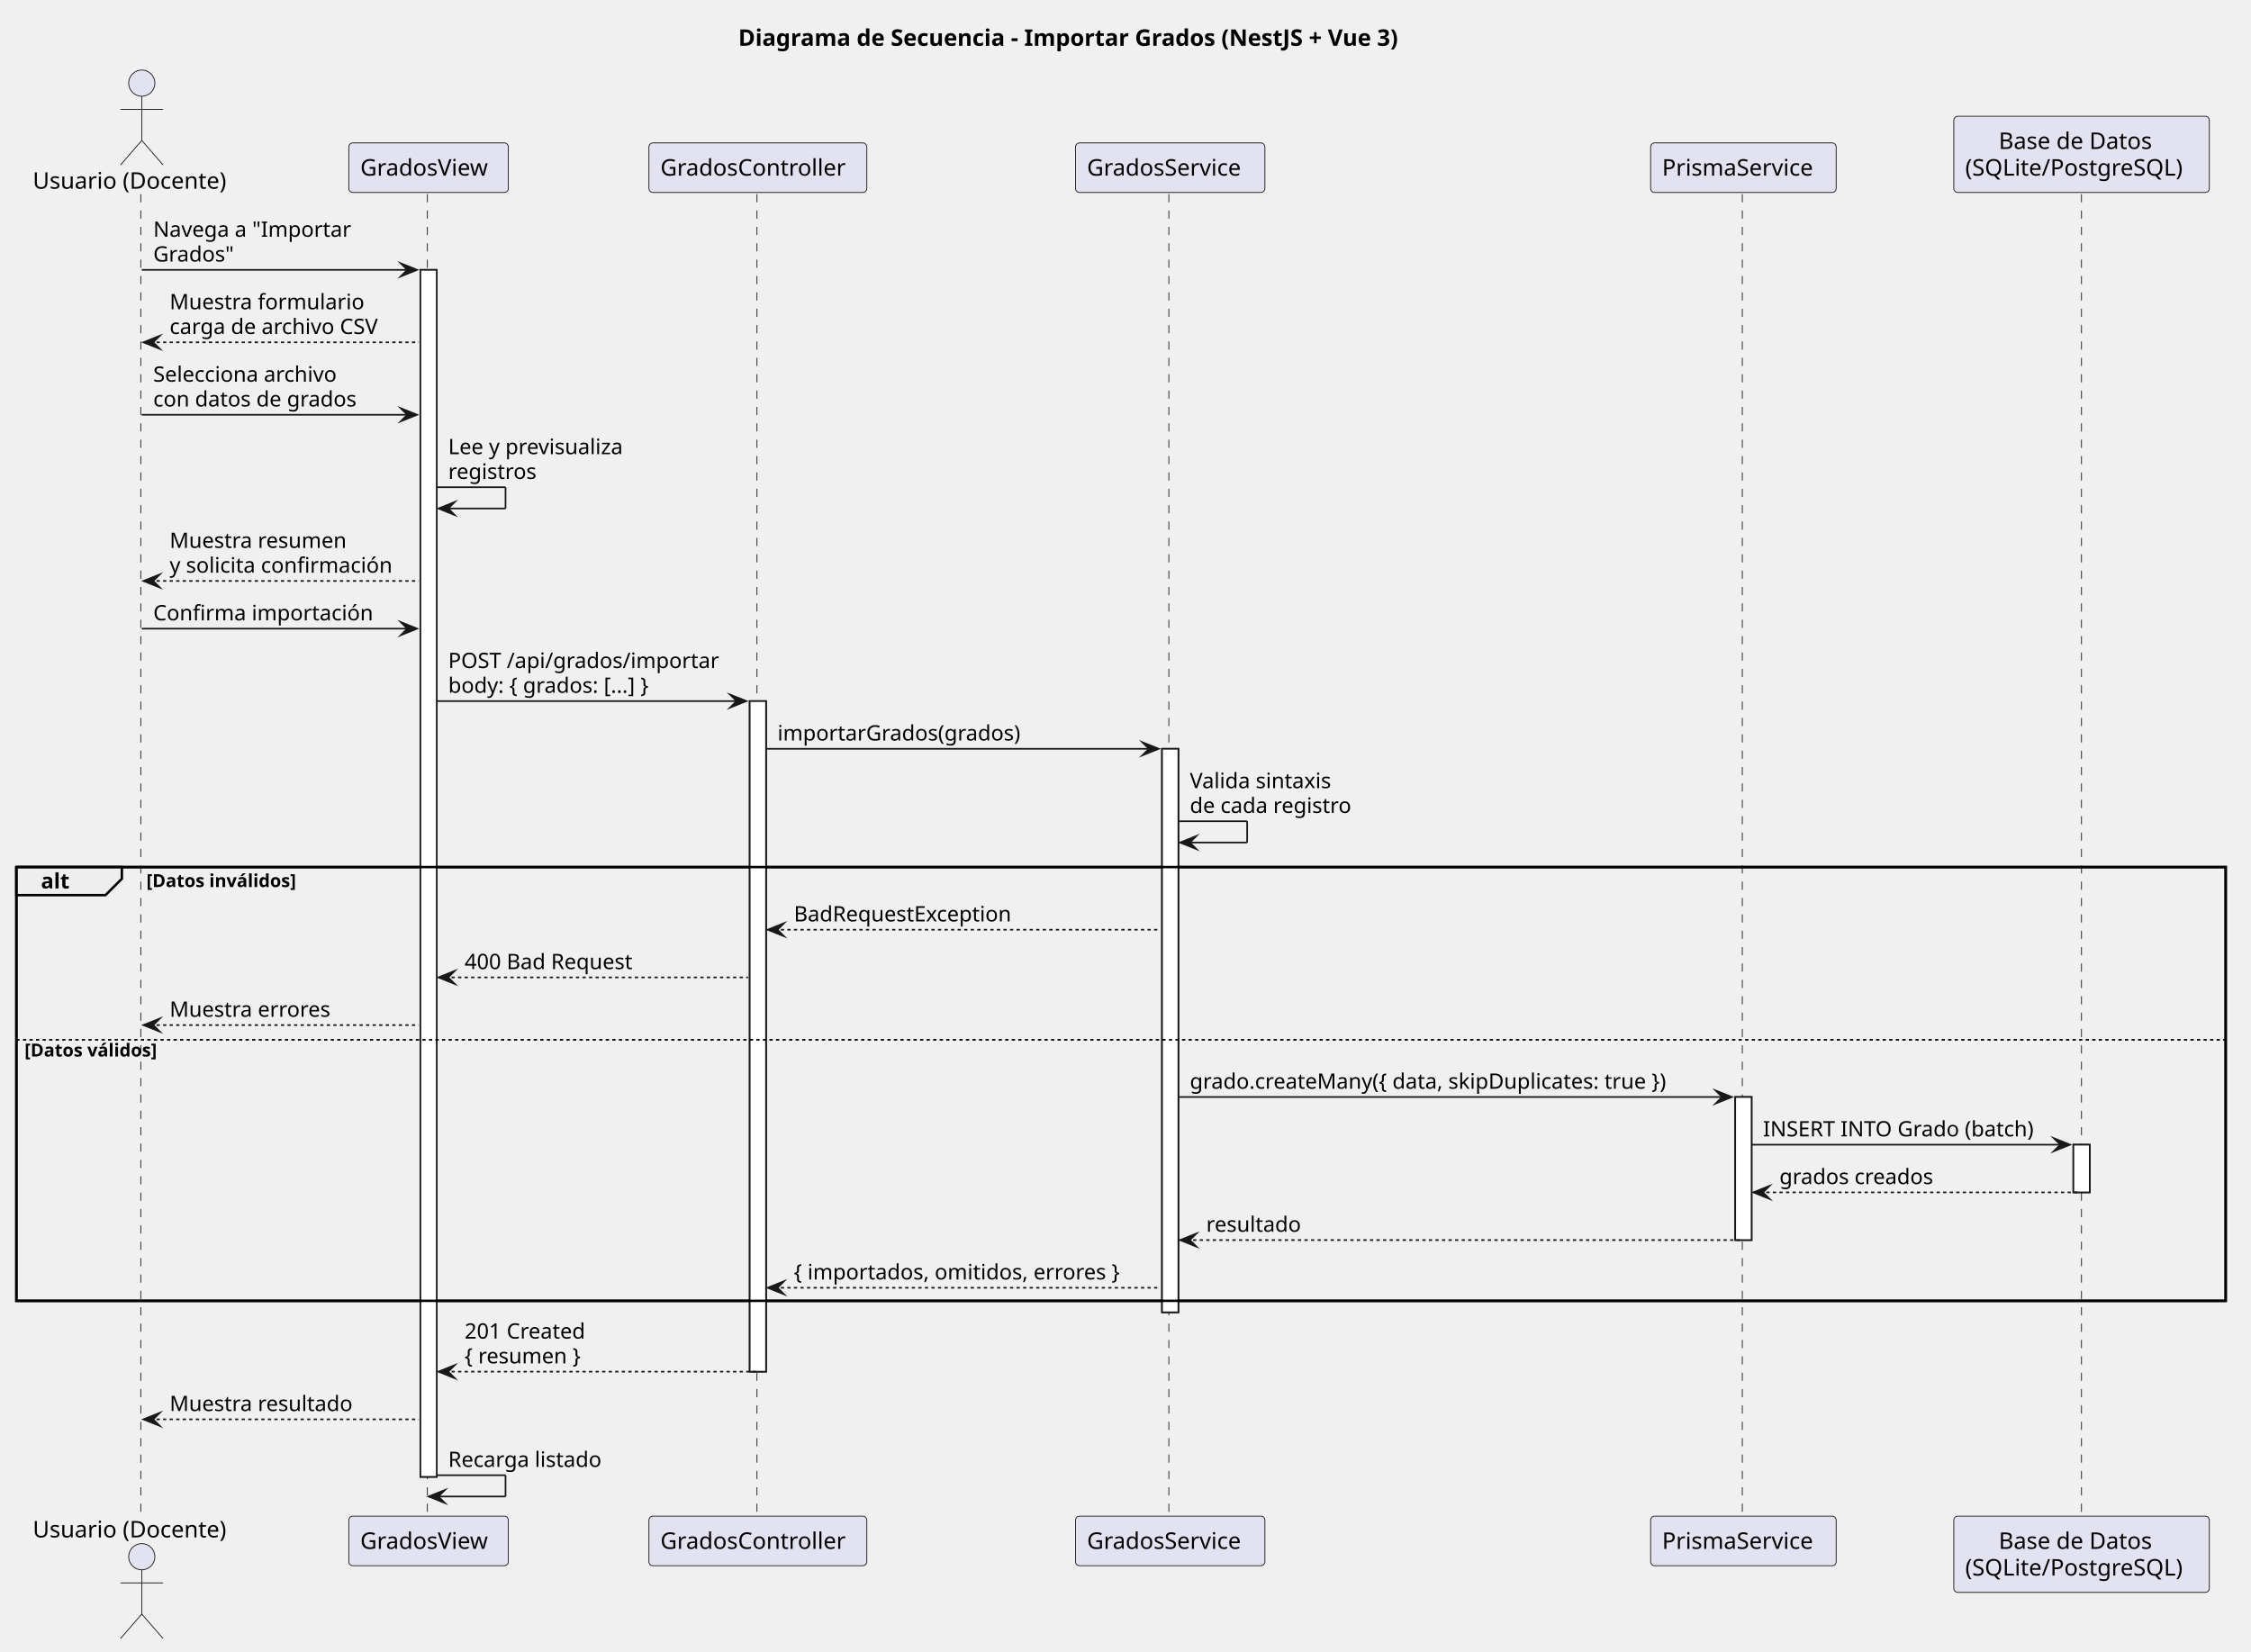
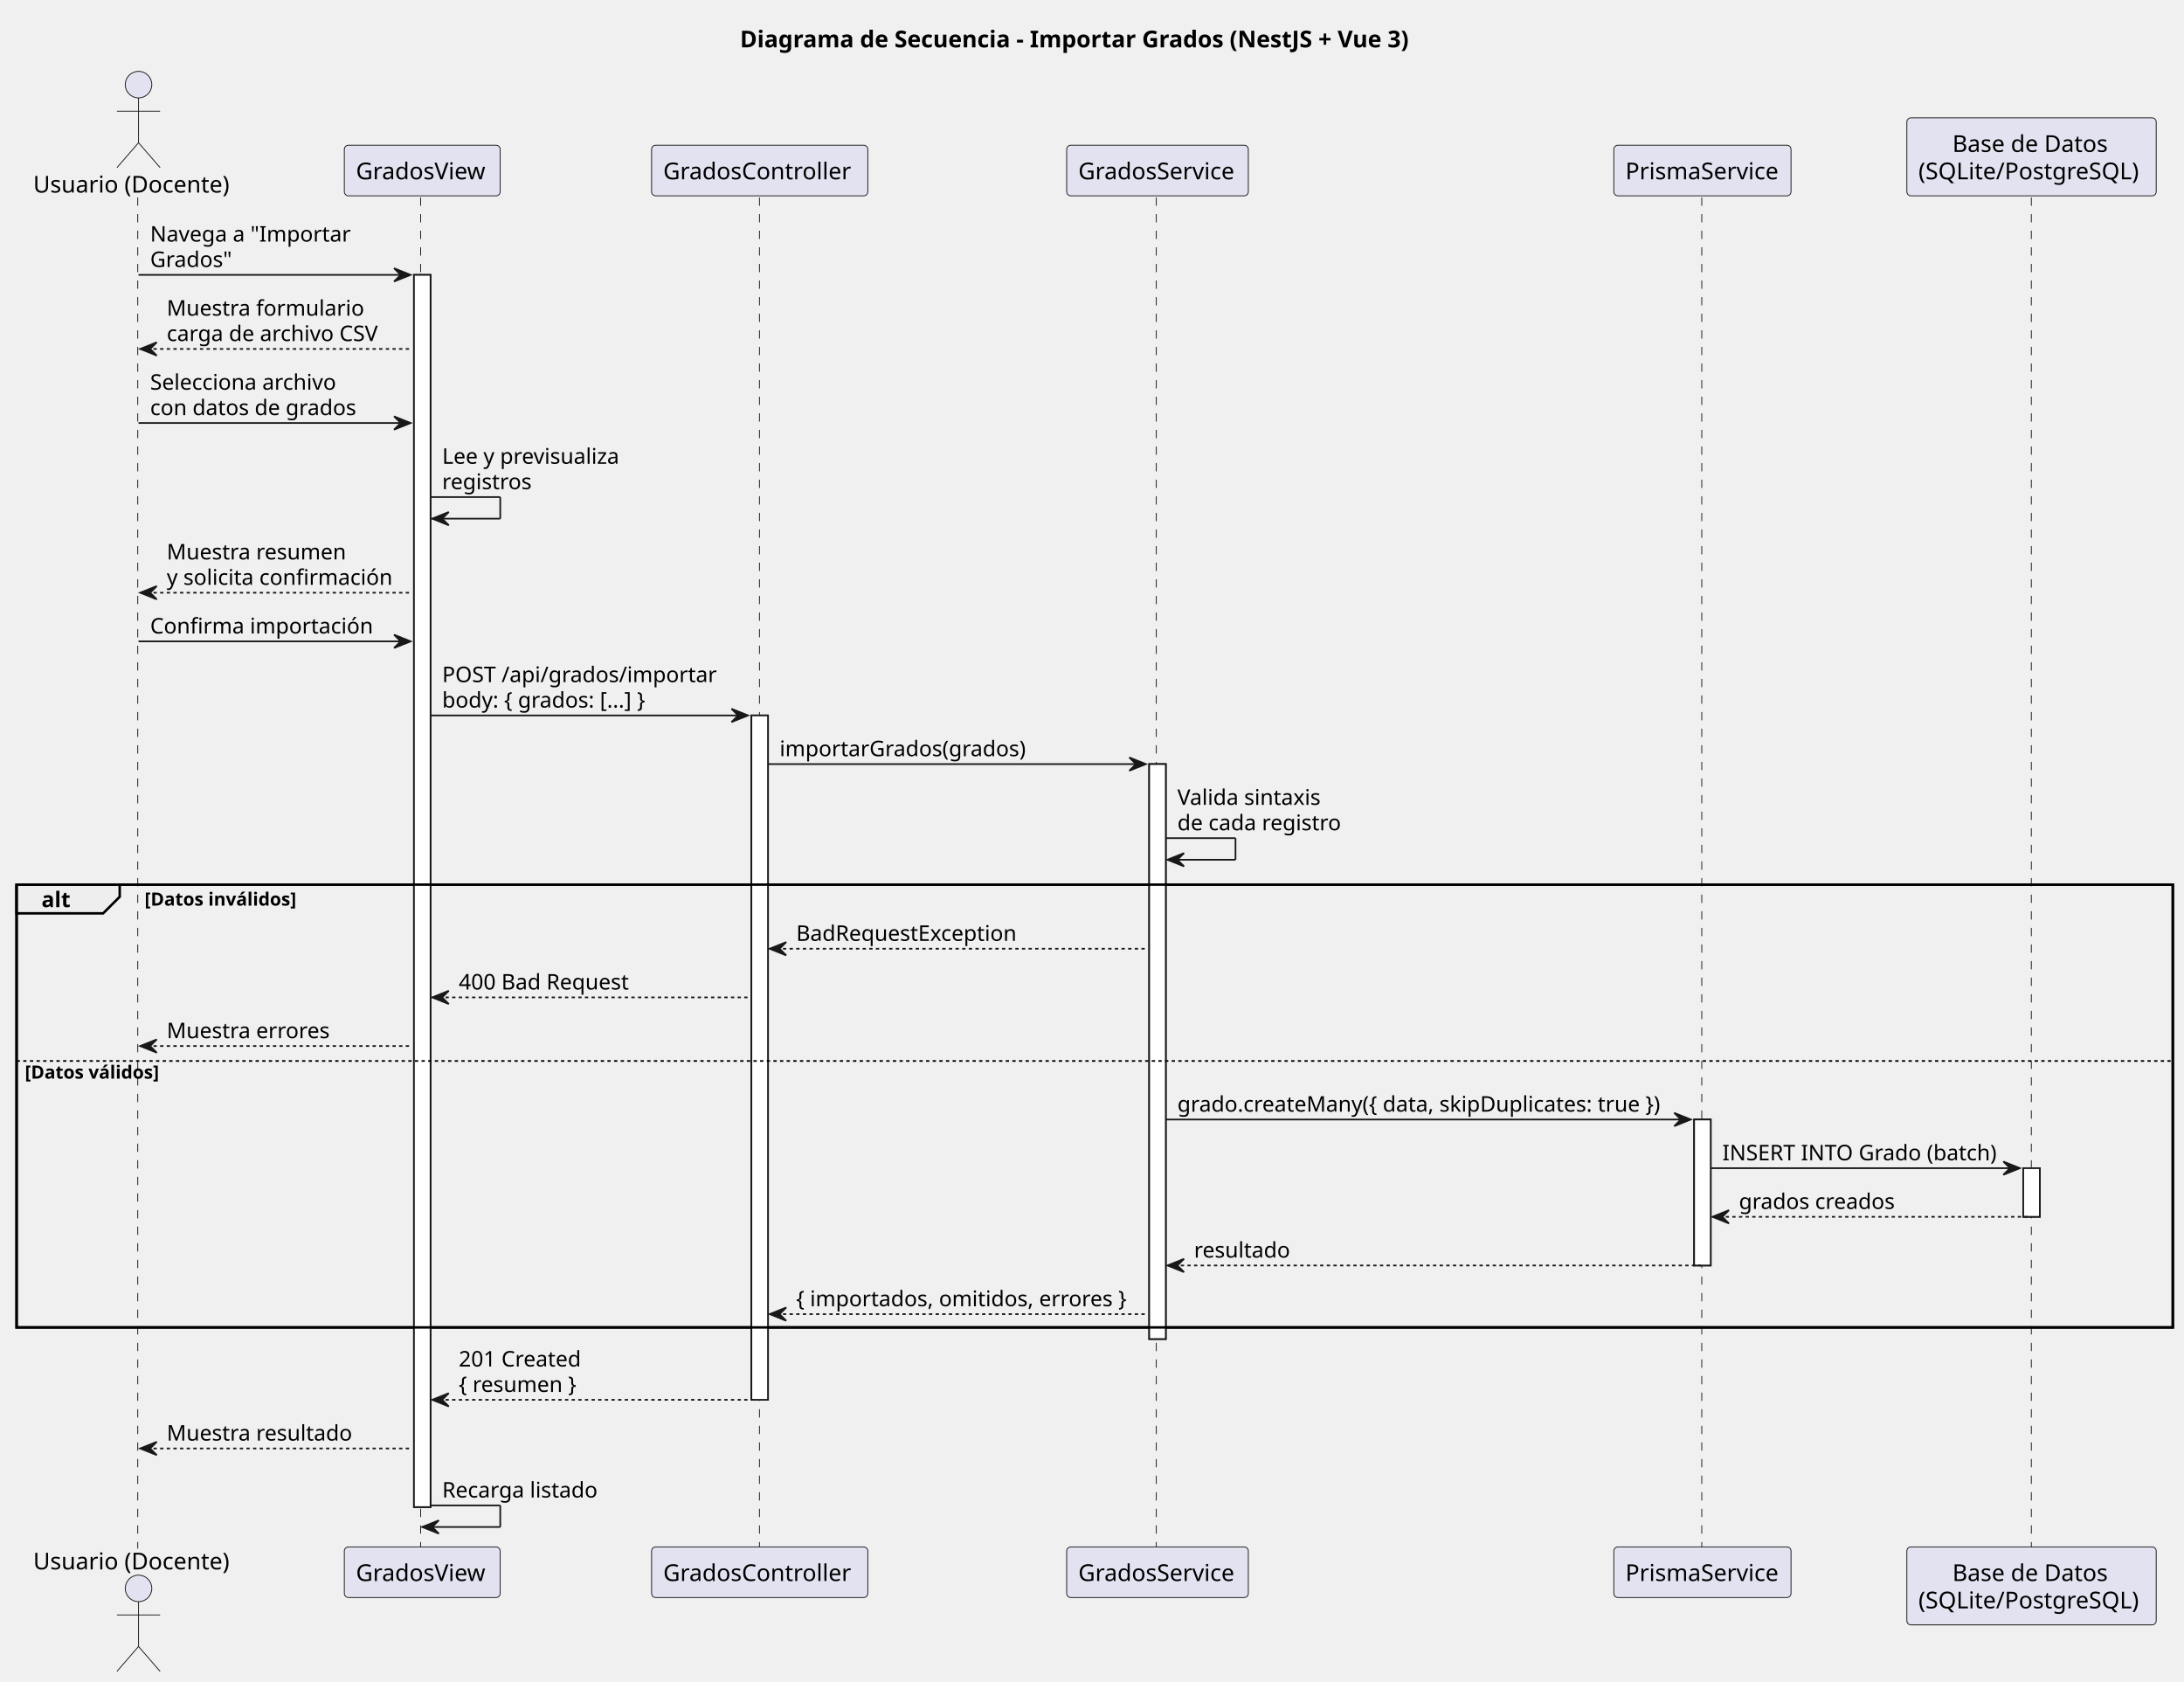
- <svg xmlns="http://www.w3.org/2000/svg" contentStyleType="text/css" data-diagram-type="SEQUENCE" height="1009px" preserveAspectRatio="none" style="width:1375px;height:1009px;background:#FFFFFF;" version="1.1" viewBox="0 0 1375 1009" width="1375px" zoomAndPan="magnify">
+ <svg xmlns="http://www.w3.org/2000/svg" contentStyleType="text/css" height="1013px" preserveAspectRatio="none" style="width:1316px;height:1013px;background:#FFFFFF;" version="1.1" viewBox="0 0 1316 1013" width="1316px" zoomAndPan="magnify">
  <defs />
  <g>
-     <g class="title" data-source-line="1">
-       <text fill="#000000" font-family="sans-serif" font-size="14" font-weight="700" lengthAdjust="spacing" textLength="466.614" x="450.967" y="27.995">Diagrama de Secuencia - Importar Grados (NestJS + Vue 3)</text>
-     </g>
-     <g>
-       <rect fill="#FFFFFF" height="737.391" style="stroke:#181818;stroke-width:1;" width="10" x="256.791" y="164.859" />
-     </g>
-     <g>
-       <rect fill="#FFFFFF" height="409.664" style="stroke:#181818;stroke-width:1;" width="10" x="457.934" y="428.32" />
-     </g>
-     <g>
-       <rect fill="#FFFFFF" height="344.266" style="stroke:#181818;stroke-width:1;" width="10" x="709.811" y="457.453" />
-     </g>
-     <g>
-       <rect fill="#FFFFFF" height="87.398" style="stroke:#181818;stroke-width:1;" width="10" x="1059.938" y="670.188" />
-     </g>
-     <g>
-       <rect fill="#FFFFFF" height="29.133" style="stroke:#181818;stroke-width:1;" width="10" x="1266.502" y="699.32" />
-     </g>
-     <rect fill="none" height="265" style="stroke:#000000;stroke-width:1.5;" width="1349.547" x="10" y="529.719" />
-     <g class="participant-lifeline" data-entity-uid="part1" data-qualified-name="User" data-source-line="3" id="part1-lifeline">
-       <g>
-         <rect fill="#000000" fill-opacity="0" height="808.656" width="8" x="82.605" y="118.594" />
-         <line style="stroke:#181818;stroke-width:0.5;stroke-dasharray:5,5;" x1="86" x2="86" y1="118.594" y2="927.25" />
-       </g>
-     </g>
-     <g class="participant-lifeline" data-entity-uid="part2" data-qualified-name="FE" data-source-line="4" id="part2-lifeline">
-       <g>
-         <rect fill="#000000" fill-opacity="0" height="808.656" width="8" x="257.791" y="118.594" />
-         <line style="stroke:#181818;stroke-width:0.5;stroke-dasharray:5,5;" x1="261.062" x2="261.062" y1="118.594" y2="927.25" />
-       </g>
-     </g>
-     <g class="participant-lifeline" data-entity-uid="part3" data-qualified-name="Controller" data-source-line="5" id="part3-lifeline">
-       <g>
-         <rect fill="#000000" fill-opacity="0" height="808.656" width="8" x="458.934" y="118.594" />
-         <line style="stroke:#181818;stroke-width:0.5;stroke-dasharray:5,5;" x1="462.382" x2="462.382" y1="118.594" y2="927.25" />
-       </g>
-     </g>
-     <g class="participant-lifeline" data-entity-uid="part4" data-qualified-name="Service" data-source-line="6" id="part4-lifeline">
-       <g>
-         <rect fill="#000000" fill-opacity="0" height="808.656" width="8" x="710.811" y="118.594" />
-         <line style="stroke:#181818;stroke-width:0.5;stroke-dasharray:5,5;" x1="713.975" x2="713.975" y1="118.594" y2="927.25" />
-       </g>
-     </g>
-     <g class="participant-lifeline" data-entity-uid="part5" data-qualified-name="Prisma" data-source-line="7" id="part5-lifeline">
-       <g>
-         <rect fill="#000000" fill-opacity="0" height="808.656" width="8" x="1060.938" y="118.594" />
-         <line style="stroke:#181818;stroke-width:0.5;stroke-dasharray:5,5;" x1="1064.269" x2="1064.269" y1="118.594" y2="927.25" />
-       </g>
-     </g>
-     <g class="participant-lifeline" data-entity-uid="part6" data-qualified-name="DB" data-source-line="8" id="part6-lifeline">
-       <g>
-         <rect fill="#000000" fill-opacity="0" height="808.656" width="8" x="1267.502" y="118.594" />
-         <line style="stroke:#181818;stroke-width:0.5;stroke-dasharray:5,5;" x1="1271.456" x2="1271.456" y1="118.594" y2="927.25" />
-       </g>
-     </g>
-     <g class="participant participant-head" data-entity-uid="part1" data-qualified-name="User" data-source-line="3" id="part1-head">
-       <text fill="#000000" font-family="sans-serif" font-size="14" lengthAdjust="spacing" textLength="127.21" x="20" y="115.292">Usuario (Docente)</text>
-       <ellipse cx="86.605" cy="50.797" fill="#E2E2F0" rx="8" ry="8" style="stroke:#181818;stroke-width:0.5;" />
-       <path d="M86.605,58.797 L86.605,85.797 M73.605,66.797 L99.605,66.797 M86.605,85.797 L73.605,100.797 M86.605,85.797 L99.605,100.797" fill="none" style="stroke:#181818;stroke-width:0.5;" />
-     </g>
-     <g class="participant participant-tail" data-entity-uid="part1" data-qualified-name="User" data-source-line="3" id="part1-tail">
-       <text fill="#000000" font-family="sans-serif" font-size="14" lengthAdjust="spacing" textLength="127.21" x="20" y="939.245">Usuario (Docente)</text>
-       <ellipse cx="86.605" cy="951.047" fill="#E2E2F0" rx="8" ry="8" style="stroke:#181818;stroke-width:0.5;" />
-       <path d="M86.605,959.047 L86.605,986.047 M73.605,967.047 L99.605,967.047 M86.605,986.047 L73.605,1001.047 M86.605,986.047 L99.605,1001.047" fill="none" style="stroke:#181818;stroke-width:0.5;" />
-     </g>
-     <g class="participant participant-head" data-entity-uid="part2" data-qualified-name="FE" data-source-line="4" id="part2-head">
-       <rect fill="#E2E2F0" height="30.297" rx="2.5" ry="2.5" style="stroke:#181818;stroke-width:0.5;" width="97.46" x="213.061" y="87.297" />
-       <text fill="#000000" font-family="sans-serif" font-size="14" lengthAdjust="spacing" textLength="83.46" x="220.061" y="107.292">GradosView</text>
-     </g>
-     <g class="participant participant-tail" data-entity-uid="part2" data-qualified-name="FE" data-source-line="4" id="part2-tail">
-       <rect fill="#E2E2F0" height="30.297" rx="2.5" ry="2.5" style="stroke:#181818;stroke-width:0.5;" width="97.46" x="213.061" y="926.25" />
-       <text fill="#000000" font-family="sans-serif" font-size="14" lengthAdjust="spacing" textLength="83.46" x="220.061" y="946.245">GradosView</text>
-     </g>
-     <g class="participant participant-head" data-entity-uid="part3" data-qualified-name="Controller" data-source-line="5" id="part3-head">
-       <rect fill="#E2E2F0" height="30.297" rx="2.5" ry="2.5" style="stroke:#181818;stroke-width:0.5;" width="133.102" x="396.382" y="87.297" />
-       <text fill="#000000" font-family="sans-serif" font-size="14" lengthAdjust="spacing" textLength="119.103" x="403.382" y="107.292">GradosController</text>
-     </g>
-     <g class="participant participant-tail" data-entity-uid="part3" data-qualified-name="Controller" data-source-line="5" id="part3-tail">
-       <rect fill="#E2E2F0" height="30.297" rx="2.5" ry="2.5" style="stroke:#181818;stroke-width:0.5;" width="133.102" x="396.382" y="926.25" />
-       <text fill="#000000" font-family="sans-serif" font-size="14" lengthAdjust="spacing" textLength="119.103" x="403.382" y="946.245">GradosController</text>
-     </g>
-     <g class="participant participant-head" data-entity-uid="part4" data-qualified-name="Service" data-source-line="6" id="part4-head">
-       <rect fill="#E2E2F0" height="30.297" rx="2.5" ry="2.5" style="stroke:#181818;stroke-width:0.5;" width="115.671" x="656.975" y="87.297" />
-       <text fill="#000000" font-family="sans-serif" font-size="14" lengthAdjust="spacing" textLength="101.671" x="663.975" y="107.292">GradosService</text>
-     </g>
-     <g class="participant participant-tail" data-entity-uid="part4" data-qualified-name="Service" data-source-line="6" id="part4-tail">
-       <rect fill="#E2E2F0" height="30.297" rx="2.5" ry="2.5" style="stroke:#181818;stroke-width:0.5;" width="115.671" x="656.975" y="926.25" />
-       <text fill="#000000" font-family="sans-serif" font-size="14" lengthAdjust="spacing" textLength="101.671" x="663.975" y="946.245">GradosService</text>
-     </g>
-     <g class="participant participant-head" data-entity-uid="part5" data-qualified-name="Prisma" data-source-line="7" id="part5-head">
-       <rect fill="#E2E2F0" height="30.297" rx="2.5" ry="2.5" style="stroke:#181818;stroke-width:0.5;" width="113.34" x="1008.269" y="87.297" />
-       <text fill="#000000" font-family="sans-serif" font-size="14" lengthAdjust="spacing" textLength="99.34" x="1015.269" y="107.292">PrismaService</text>
-     </g>
-     <g class="participant participant-tail" data-entity-uid="part5" data-qualified-name="Prisma" data-source-line="7" id="part5-tail">
-       <rect fill="#E2E2F0" height="30.297" rx="2.5" ry="2.5" style="stroke:#181818;stroke-width:0.5;" width="113.34" x="1008.269" y="926.25" />
-       <text fill="#000000" font-family="sans-serif" font-size="14" lengthAdjust="spacing" textLength="99.34" x="1015.269" y="946.245">PrismaService</text>
-     </g>
-     <g class="participant participant-head" data-entity-uid="part6" data-qualified-name="DB" data-source-line="8" id="part6-head">
-       <rect fill="#E2E2F0" height="46.594" rx="2.5" ry="2.5" style="stroke:#181818;stroke-width:0.5;" width="156.092" x="1193.456" y="71" />
-       <text fill="#000000" font-family="sans-serif" font-size="14" lengthAdjust="spacing" textLength="101.199" x="1220.902" y="90.995">Base de Datos</text>
-       <text fill="#000000" font-family="sans-serif" font-size="14" lengthAdjust="spacing" textLength="142.092" x="1200.456" y="107.292">(SQLite/PostgreSQL)</text>
-     </g>
-     <g class="participant participant-tail" data-entity-uid="part6" data-qualified-name="DB" data-source-line="8" id="part6-tail">
-       <rect fill="#E2E2F0" height="46.594" rx="2.5" ry="2.5" style="stroke:#181818;stroke-width:0.5;" width="156.092" x="1193.456" y="926.25" />
-       <text fill="#000000" font-family="sans-serif" font-size="14" lengthAdjust="spacing" textLength="101.199" x="1220.902" y="946.245">Base de Datos</text>
-       <text fill="#000000" font-family="sans-serif" font-size="14" lengthAdjust="spacing" textLength="142.092" x="1200.456" y="962.542">(SQLite/PostgreSQL)</text>
-     </g>
-     <g>
-       <rect fill="#FFFFFF" height="737.391" style="stroke:#181818;stroke-width:1;" width="10" x="256.791" y="164.859" />
-     </g>
-     <g>
-       <rect fill="#FFFFFF" height="409.664" style="stroke:#181818;stroke-width:1;" width="10" x="457.934" y="428.32" />
-     </g>
-     <g>
-       <rect fill="#FFFFFF" height="344.266" style="stroke:#181818;stroke-width:1;" width="10" x="709.811" y="457.453" />
-     </g>
-     <g>
-       <rect fill="#FFFFFF" height="87.398" style="stroke:#181818;stroke-width:1;" width="10" x="1059.938" y="670.188" />
-     </g>
-     <g>
-       <rect fill="#FFFFFF" height="29.133" style="stroke:#181818;stroke-width:1;" width="10" x="1266.502" y="699.32" />
-     </g>
-     <g class="message" data-entity-1="part1" data-entity-2="part2" data-source-line="10" id="msg1">
-       <polygon fill="#181818" points="244.792,160.859,254.792,164.859,244.792,168.859,248.792,164.859" style="stroke:#181818;stroke-width:1;stroke-linejoin:miter;stroke-miterlimit:10;" />
-       <line style="stroke:#181818;stroke-width:1;" x1="86.605" x2="250.792" y1="164.859" y2="164.859" />
-       <text fill="#000000" font-family="sans-serif" font-size="13" lengthAdjust="spacing" textLength="128.267" x="93.605" y="144.661">Navega a "Importar</text>
-       <text fill="#000000" font-family="sans-serif" font-size="13" lengthAdjust="spacing" textLength="52.343" x="93.605" y="159.793">Grados"</text>
-     </g>
-     <g class="message" data-entity-1="part2" data-entity-2="part1" data-source-line="12" id="msg2">
-       <polygon fill="#181818" points="97.605,205.125,87.605,209.125,97.605,213.125,93.605,209.125" style="stroke:#181818;stroke-width:1;stroke-linejoin:miter;stroke-miterlimit:10;" />
-       <line style="stroke:#181818;stroke-width:1;stroke-dasharray:2,2;" x1="91.605" x2="255.792" y1="209.125" y2="209.125" />
-       <text fill="#000000" font-family="sans-serif" font-size="13" lengthAdjust="spacing" textLength="124.033" x="103.605" y="188.926">Muestra formulario</text>
-       <text fill="#000000" font-family="sans-serif" font-size="13" lengthAdjust="spacing" textLength="139.502" x="103.605" y="204.059">carga de archivo CSV</text>
-     </g>
-     <g class="message" data-entity-1="part1" data-entity-2="part2" data-source-line="14" id="msg3">
-       <polygon fill="#181818" points="244.792,249.391,254.792,253.391,244.792,257.391,248.792,253.391" style="stroke:#181818;stroke-width:1;stroke-linejoin:miter;stroke-miterlimit:10;" />
-       <line style="stroke:#181818;stroke-width:1;" x1="86.605" x2="250.792" y1="253.391" y2="253.391" />
-       <text fill="#000000" font-family="sans-serif" font-size="13" lengthAdjust="spacing" textLength="122.015" x="93.605" y="233.192">Selecciona archivo</text>
-       <text fill="#000000" font-family="sans-serif" font-size="13" lengthAdjust="spacing" textLength="132.571" x="93.605" y="248.325">con datos de grados</text>
-     </g>
-     <g class="message" data-entity-1="part2" data-entity-2="part2" data-source-line="15" id="msg4">
-       <line style="stroke:#181818;stroke-width:1;" x1="266.791" x2="308.791" y1="297.656" y2="297.656" />
-       <line style="stroke:#181818;stroke-width:1;" x1="308.791" x2="308.791" y1="297.656" y2="310.656" />
-       <line style="stroke:#181818;stroke-width:1;" x1="267.791" x2="308.791" y1="310.656" y2="310.656" />
-       <polygon fill="#181818" points="277.791,306.656,267.791,310.656,277.791,314.656,273.791,310.656" style="stroke:#181818;stroke-width:1;stroke-linejoin:miter;stroke-miterlimit:10;" />
-       <text fill="#000000" font-family="sans-serif" font-size="13" lengthAdjust="spacing" textLength="117.089" x="273.791" y="277.457">Lee y previsualiza</text>
-       <text fill="#000000" font-family="sans-serif" font-size="13" lengthAdjust="spacing" textLength="57.148" x="273.791" y="292.59">registros</text>
-     </g>
-     <g class="message" data-entity-1="part2" data-entity-2="part1" data-source-line="16" id="msg5">
-       <polygon fill="#181818" points="97.605,350.922,87.605,354.922,97.605,358.922,93.605,354.922" style="stroke:#181818;stroke-width:1;stroke-linejoin:miter;stroke-miterlimit:10;" />
-       <line style="stroke:#181818;stroke-width:1;stroke-dasharray:2,2;" x1="91.605" x2="255.792" y1="354.922" y2="354.922" />
-       <text fill="#000000" font-family="sans-serif" font-size="13" lengthAdjust="spacing" textLength="114.023" x="103.605" y="334.723">Muestra resumen</text>
-       <text fill="#000000" font-family="sans-serif" font-size="13" lengthAdjust="spacing" textLength="146.186" x="103.605" y="349.856">y solicita confirmación</text>
-     </g>
-     <g class="message" data-entity-1="part1" data-entity-2="part2" data-source-line="18" id="msg6">
-       <polygon fill="#181818" points="244.792,380.055,254.792,384.055,244.792,388.055,248.792,384.055" style="stroke:#181818;stroke-width:1;stroke-linejoin:miter;stroke-miterlimit:10;" />
-       <line style="stroke:#181818;stroke-width:1;" x1="86.605" x2="250.792" y1="384.055" y2="384.055" />
-       <text fill="#000000" font-family="sans-serif" font-size="13" lengthAdjust="spacing" textLength="141.407" x="93.605" y="378.989">Confirma importación</text>
-     </g>
-     <g class="message" data-entity-1="part2" data-entity-2="part3" data-source-line="19" id="msg7">
-       <polygon fill="#181818" points="445.934,424.32,455.934,428.32,445.934,432.32,449.934,428.32" style="stroke:#181818;stroke-width:1;stroke-linejoin:miter;stroke-miterlimit:10;" />
-       <line style="stroke:#181818;stroke-width:1;" x1="266.791" x2="451.934" y1="428.32" y2="428.32" />
-       <text fill="#000000" font-family="sans-serif" font-size="13" lengthAdjust="spacing" textLength="172.142" x="273.791" y="408.122">POST /api/grados/importar</text>
-       <text fill="#000000" font-family="sans-serif" font-size="13" lengthAdjust="spacing" textLength="141.064" x="273.791" y="423.254">body: { grados: [...] }</text>
-     </g>
-     <g class="message" data-entity-1="part3" data-entity-2="part4" data-source-line="21" id="msg8">
-       <polygon fill="#181818" points="697.811,453.453,707.811,457.453,697.811,461.453,701.811,457.453" style="stroke:#181818;stroke-width:1;stroke-linejoin:miter;stroke-miterlimit:10;" />
-       <line style="stroke:#181818;stroke-width:1;" x1="467.934" x2="703.811" y1="457.453" y2="457.453" />
-       <text fill="#000000" font-family="sans-serif" font-size="13" lengthAdjust="spacing" textLength="157.282" x="474.934" y="452.387">importarGrados(grados)</text>
-     </g>
-     <g class="message" data-entity-1="part4" data-entity-2="part4" data-source-line="24" id="msg9">
-       <line style="stroke:#181818;stroke-width:1;" x1="719.811" x2="761.811" y1="501.719" y2="501.719" />
-       <line style="stroke:#181818;stroke-width:1;" x1="761.811" x2="761.811" y1="501.719" y2="514.719" />
-       <line style="stroke:#181818;stroke-width:1;" x1="720.811" x2="761.811" y1="514.719" y2="514.719" />
-       <polygon fill="#181818" points="730.811,510.719,720.811,514.719,730.811,518.719,726.811,514.719" style="stroke:#181818;stroke-width:1;stroke-linejoin:miter;stroke-miterlimit:10;" />
-       <text fill="#000000" font-family="sans-serif" font-size="13" lengthAdjust="spacing" textLength="94.199" x="726.811" y="481.52">Valida sintaxis</text>
-       <text fill="#000000" font-family="sans-serif" font-size="13" lengthAdjust="spacing" textLength="106.222" x="726.811" y="496.653">de cada registro</text>
-     </g>
-     <path d="M10,529.719 L74.443,529.719 L74.443,536.852 L64.443,546.852 L10,546.852 L10,529.719" fill="#EEEEEE" style="stroke:#000000;stroke-width:1.5;" />
-     <rect fill="none" height="265" style="stroke:#000000;stroke-width:1.5;" width="1349.547" x="10" y="529.719" />
-     <text fill="#000000" font-family="sans-serif" font-size="13" font-weight="700" lengthAdjust="spacing" textLength="19.443" x="25" y="542.786">alt</text>
-     <text fill="#000000" font-family="sans-serif" font-size="11" font-weight="700" lengthAdjust="spacing" textLength="105.515" x="89.443" y="541.929">[Datos inválidos]</text>
-     <g class="message" data-entity-1="part4" data-entity-2="part3" data-source-line="27" id="msg10">
-       <polygon fill="#181818" points="478.934,563.984,468.934,567.984,478.934,571.984,474.934,567.984" style="stroke:#181818;stroke-width:1;stroke-linejoin:miter;stroke-miterlimit:10;" />
-       <line style="stroke:#181818;stroke-width:1;stroke-dasharray:2,2;" x1="472.934" x2="708.811" y1="567.984" y2="567.984" />
-       <text fill="#000000" font-family="sans-serif" font-size="13" lengthAdjust="spacing" textLength="142.733" x="484.934" y="562.918">BadRequestException</text>
-     </g>
-     <g class="message" data-entity-1="part3" data-entity-2="part2" data-source-line="28" id="msg11">
-       <polygon fill="#181818" points="277.791,593.117,267.791,597.117,277.791,601.117,273.791,597.117" style="stroke:#181818;stroke-width:1;stroke-linejoin:miter;stroke-miterlimit:10;" />
-       <line style="stroke:#181818;stroke-width:1;stroke-dasharray:2,2;" x1="271.791" x2="456.934" y1="597.117" y2="597.117" />
-       <text fill="#000000" font-family="sans-serif" font-size="13" lengthAdjust="spacing" textLength="111.605" x="283.791" y="592.051">400 Bad Request</text>
-     </g>
-     <g class="message" data-entity-1="part2" data-entity-2="part1" data-source-line="29" id="msg12">
-       <polygon fill="#181818" points="97.605,622.25,87.605,626.25,97.605,630.25,93.605,626.25" style="stroke:#181818;stroke-width:1;stroke-linejoin:miter;stroke-miterlimit:10;" />
-       <line style="stroke:#181818;stroke-width:1;stroke-dasharray:2,2;" x1="91.605" x2="255.792" y1="626.25" y2="626.25" />
-       <text fill="#000000" font-family="sans-serif" font-size="13" lengthAdjust="spacing" textLength="103.524" x="103.605" y="621.184">Muestra errores</text>
-     </g>
-     <line style="stroke:#000000;stroke-width:1;stroke-dasharray:2,2;" x1="10" x2="1359.547" y1="635.25" y2="635.25" />
-     <text fill="#000000" font-family="sans-serif" font-size="11" font-weight="700" lengthAdjust="spacing" textLength="93.914" x="15" y="645.46">[Datos válidos]</text>
-     <g class="message" data-entity-1="part4" data-entity-2="part5" data-source-line="31" id="msg13">
-       <polygon fill="#181818" points="1047.938,666.188,1057.938,670.188,1047.938,674.188,1051.938,670.188" style="stroke:#181818;stroke-width:1;stroke-linejoin:miter;stroke-miterlimit:10;" />
-       <line style="stroke:#181818;stroke-width:1;" x1="719.811" x2="1053.938" y1="670.188" y2="670.188" />
-       <text fill="#000000" font-family="sans-serif" font-size="13" lengthAdjust="spacing" textLength="321.128" x="726.811" y="665.122">grado.createMany({ data, skipDuplicates: true })</text>
-     </g>
-     <g class="message" data-entity-1="part5" data-entity-2="part6" data-source-line="33" id="msg14">
-       <polygon fill="#181818" points="1254.502,695.32,1264.502,699.32,1254.502,703.32,1258.502,699.32" style="stroke:#181818;stroke-width:1;stroke-linejoin:miter;stroke-miterlimit:10;" />
-       <line style="stroke:#181818;stroke-width:1;" x1="1069.938" x2="1260.502" y1="699.32" y2="699.32" />
-       <text fill="#000000" font-family="sans-serif" font-size="13" lengthAdjust="spacing" textLength="177.563" x="1076.938" y="694.254">INSERT INTO Grado (batch)</text>
-     </g>
-     <g class="message" data-entity-1="part6" data-entity-2="part5" data-source-line="35" id="msg15">
-       <polygon fill="#181818" points="1080.938,724.453,1070.938,728.453,1080.938,732.453,1076.938,728.453" style="stroke:#181818;stroke-width:1;stroke-linejoin:miter;stroke-miterlimit:10;" />
-       <line style="stroke:#181818;stroke-width:1;stroke-dasharray:2,2;" x1="1074.938" x2="1270.502" y1="728.453" y2="728.453" />
-       <text fill="#000000" font-family="sans-serif" font-size="13" lengthAdjust="spacing" textLength="100.109" x="1086.938" y="723.387">grados creados</text>
-     </g>
-     <g class="message" data-entity-1="part5" data-entity-2="part4" data-source-line="37" id="msg16">
-       <polygon fill="#181818" points="730.811,753.586,720.811,757.586,730.811,761.586,726.811,757.586" style="stroke:#181818;stroke-width:1;stroke-linejoin:miter;stroke-miterlimit:10;" />
-       <line style="stroke:#181818;stroke-width:1;stroke-dasharray:2,2;" x1="724.811" x2="1063.938" y1="757.586" y2="757.586" />
-       <text fill="#000000" font-family="sans-serif" font-size="13" lengthAdjust="spacing" textLength="61.236" x="736.811" y="752.52">resultado</text>
-     </g>
-     <g class="message" data-entity-1="part4" data-entity-2="part3" data-source-line="40" id="msg17">
-       <polygon fill="#181818" points="478.934,782.719,468.934,786.719,478.934,790.719,474.934,786.719" style="stroke:#181818;stroke-width:1;stroke-linejoin:miter;stroke-miterlimit:10;" />
-       <line style="stroke:#181818;stroke-width:1;stroke-dasharray:2,2;" x1="472.934" x2="708.811" y1="786.719" y2="786.719" />
-       <text fill="#000000" font-family="sans-serif" font-size="13" lengthAdjust="spacing" textLength="217.877" x="484.934" y="781.653">{ importados, omitidos, errores }</text>
-     </g>
-     <g class="message" data-entity-1="part3" data-entity-2="part2" data-source-line="44" id="msg18">
-       <polygon fill="#181818" points="277.791,833.984,267.791,837.984,277.791,841.984,273.791,837.984" style="stroke:#181818;stroke-width:1;stroke-linejoin:miter;stroke-miterlimit:10;" />
-       <line style="stroke:#181818;stroke-width:1;stroke-dasharray:2,2;" x1="271.791" x2="461.934" y1="837.984" y2="837.984" />
-       <text fill="#000000" font-family="sans-serif" font-size="13" lengthAdjust="spacing" textLength="80.679" x="283.791" y="817.786">201 Created</text>
-       <text fill="#000000" font-family="sans-serif" font-size="13" lengthAdjust="spacing" textLength="82.062" x="283.791" y="832.918">{ resumen }</text>
-     </g>
-     <g class="message" data-entity-1="part2" data-entity-2="part1" data-source-line="46" id="msg19">
-       <polygon fill="#181818" points="97.605,863.117,87.605,867.117,97.605,871.117,93.605,867.117" style="stroke:#181818;stroke-width:1;stroke-linejoin:miter;stroke-miterlimit:10;" />
-       <line style="stroke:#181818;stroke-width:1;stroke-dasharray:2,2;" x1="91.605" x2="255.792" y1="867.117" y2="867.117" />
-       <text fill="#000000" font-family="sans-serif" font-size="13" lengthAdjust="spacing" textLength="118.003" x="103.605" y="862.051">Muestra resultado</text>
-     </g>
-     <g class="message" data-entity-1="part2" data-entity-2="part2" data-source-line="47" id="msg20">
-       <line style="stroke:#181818;stroke-width:1;" x1="266.791" x2="308.791" y1="901.25" y2="901.25" />
-       <line style="stroke:#181818;stroke-width:1;" x1="308.791" x2="308.791" y1="901.25" y2="914.25" />
-       <line style="stroke:#181818;stroke-width:1;" x1="261.791" x2="308.791" y1="914.25" y2="914.25" />
-       <polygon fill="#181818" points="271.791,910.25,261.791,914.25,271.791,918.25,267.791,914.25" style="stroke:#181818;stroke-width:1;stroke-linejoin:miter;stroke-miterlimit:10;" />
-       <text fill="#000000" font-family="sans-serif" font-size="13" lengthAdjust="spacing" textLength="101.106" x="273.791" y="896.184">Recarga listado</text>
-     </g>
+     <text fill="#000000" font-family="sans-serif" font-size="14" font-weight="bold" lengthAdjust="spacing" textLength="426.522" x="445.868" y="28.535">Diagrama de Secuencia - Importar Grados (NestJS + Vue 3)</text>
+     <rect fill="#FFFFFF" height="742.34" style="stroke:#181818;stroke-width:1.0;" width="10" x="249.433" y="165.598" />
+     <rect fill="#FFFFFF" height="412.303" style="stroke:#181818;stroke-width:1.0;" width="10" x="452.765" y="431.014" />
+     <rect fill="#FFFFFF" height="346.371" style="stroke:#181818;stroke-width:1.0;" width="10" x="692.467" y="460.324" />
+     <rect fill="#FFFFFF" height="87.932" style="stroke:#181818;stroke-width:1.0;" width="10" x="1020.816" y="674.453" />
+     <rect fill="#FFFFFF" height="29.311" style="stroke:#181818;stroke-width:1.0;" width="10" x="1219.127" y="703.764" />
+     <rect fill="none" height="266.75" style="stroke:#000000;stroke-width:1.5;" width="1299.258" x="10" y="532.945" />
+     <line style="stroke:#181818;stroke-width:0.5;stroke-dasharray:5.0,5.0;" x1="83" x2="83" y1="118.977" y2="932.938" />
+     <line style="stroke:#181818;stroke-width:0.5;stroke-dasharray:5.0,5.0;" x1="253.477" x2="253.477" y1="118.977" y2="932.938" />
+     <line style="stroke:#181818;stroke-width:0.5;stroke-dasharray:5.0,5.0;" x1="457.622" x2="457.622" y1="118.977" y2="932.938" />
+     <line style="stroke:#181818;stroke-width:0.5;stroke-dasharray:5.0,5.0;" x1="696.739" x2="696.739" y1="118.977" y2="932.938" />
+     <line style="stroke:#181818;stroke-width:0.5;stroke-dasharray:5.0,5.0;" x1="1025.424" x2="1025.424" y1="118.977" y2="932.938" />
+     <line style="stroke:#181818;stroke-width:0.5;stroke-dasharray:5.0,5.0;" x1="1223.997" x2="1223.997" y1="118.977" y2="932.938" />
+     <text fill="#000000" font-family="sans-serif" font-size="14" lengthAdjust="spacing" textLength="120.948" x="20" y="116.023">Usuario (Docente)</text>
+     <ellipse cx="83.474" cy="50.988" fill="#E2E2F0" rx="8" ry="8" style="stroke:#181818;stroke-width:0.5;" />
+     <path d="M83.474,58.988 L83.474,85.988 M70.474,66.988 L96.474,66.988 M83.474,85.988 L70.474,100.988 M83.474,85.988 L96.474,100.988 " fill="none" style="stroke:#181818;stroke-width:0.5;" />
+     <text fill="#000000" font-family="sans-serif" font-size="14" lengthAdjust="spacing" textLength="120.948" x="20" y="945.473">Usuario (Docente)</text>
+     <ellipse cx="83.474" cy="956.926" fill="#E2E2F0" rx="8" ry="8" style="stroke:#181818;stroke-width:0.5;" />
+     <path d="M83.474,964.926 L83.474,991.926 M70.474,972.926 L96.474,972.926 M83.474,991.926 L70.474,1006.926 M83.474,991.926 L96.474,1006.926 " fill="none" style="stroke:#181818;stroke-width:0.5;" />
+     <rect fill="#E2E2F0" height="30.488" rx="2.5" ry="2.5" style="stroke:#181818;stroke-width:0.5;" width="93.912" x="207.477" y="87.488" />
+     <text fill="#000000" font-family="sans-serif" font-size="14" lengthAdjust="spacing" textLength="79.912" x="214.477" y="108.023">GradosView</text>
+     <rect fill="#E2E2F0" height="30.488" rx="2.5" ry="2.5" style="stroke:#181818;stroke-width:0.5;" width="93.912" x="207.477" y="931.938" />
+     <text fill="#000000" font-family="sans-serif" font-size="14" lengthAdjust="spacing" textLength="79.912" x="214.477" y="952.473">GradosView</text>
+     <rect fill="#E2E2F0" height="30.488" rx="2.5" ry="2.5" style="stroke:#181818;stroke-width:0.5;" width="130.286" x="392.622" y="87.488" />
+     <text fill="#000000" font-family="sans-serif" font-size="14" lengthAdjust="spacing" textLength="116.286" x="399.622" y="108.023">GradosController</text>
+     <rect fill="#E2E2F0" height="30.488" rx="2.5" ry="2.5" style="stroke:#181818;stroke-width:0.5;" width="130.286" x="392.622" y="931.938" />
+     <text fill="#000000" font-family="sans-serif" font-size="14" lengthAdjust="spacing" textLength="116.286" x="399.622" y="952.473">GradosController</text>
+     <rect fill="#E2E2F0" height="30.488" rx="2.5" ry="2.5" style="stroke:#181818;stroke-width:0.5;" width="109.457" x="642.739" y="87.488" />
+     <text fill="#000000" font-family="sans-serif" font-size="14" lengthAdjust="spacing" textLength="95.457" x="649.739" y="108.023">GradosService</text>
+     <rect fill="#E2E2F0" height="30.488" rx="2.5" ry="2.5" style="stroke:#181818;stroke-width:0.5;" width="109.457" x="642.739" y="931.938" />
+     <text fill="#000000" font-family="sans-serif" font-size="14" lengthAdjust="spacing" textLength="95.457" x="649.739" y="952.473">GradosService</text>
+     <rect fill="#E2E2F0" height="30.488" rx="2.5" ry="2.5" style="stroke:#181818;stroke-width:0.5;" width="106.784" x="972.424" y="87.488" />
+     <text fill="#000000" font-family="sans-serif" font-size="14" lengthAdjust="spacing" textLength="92.784" x="979.424" y="108.023">PrismaService</text>
+     <rect fill="#E2E2F0" height="30.488" rx="2.5" ry="2.5" style="stroke:#181818;stroke-width:0.5;" width="106.784" x="972.424" y="931.938" />
+     <text fill="#000000" font-family="sans-serif" font-size="14" lengthAdjust="spacing" textLength="92.784" x="979.424" y="952.473">PrismaService</text>
+     <rect fill="#E2E2F0" height="46.977" rx="2.5" ry="2.5" style="stroke:#181818;stroke-width:0.5;" width="150.261" x="1148.997" y="71" />
+     <text fill="#000000" font-family="sans-serif" font-size="14" lengthAdjust="spacing" textLength="95.382" x="1176.437" y="91.535">Base de Datos</text>
+     <text fill="#000000" font-family="sans-serif" font-size="14" lengthAdjust="spacing" textLength="136.261" x="1155.997" y="108.023">(SQLite/PostgreSQL)</text>
+     <rect fill="#E2E2F0" height="46.977" rx="2.5" ry="2.5" style="stroke:#181818;stroke-width:0.5;" width="150.261" x="1148.997" y="931.938" />
+     <text fill="#000000" font-family="sans-serif" font-size="14" lengthAdjust="spacing" textLength="95.382" x="1176.437" y="952.473">Base de Datos</text>
+     <text fill="#000000" font-family="sans-serif" font-size="14" lengthAdjust="spacing" textLength="136.261" x="1155.997" y="968.961">(SQLite/PostgreSQL)</text>
+     <rect fill="#FFFFFF" height="742.34" style="stroke:#181818;stroke-width:1.0;" width="10" x="249.433" y="165.598" />
+     <rect fill="#FFFFFF" height="412.303" style="stroke:#181818;stroke-width:1.0;" width="10" x="452.765" y="431.014" />
+     <rect fill="#FFFFFF" height="346.371" style="stroke:#181818;stroke-width:1.0;" width="10" x="692.467" y="460.324" />
+     <rect fill="#FFFFFF" height="87.932" style="stroke:#181818;stroke-width:1.0;" width="10" x="1020.816" y="674.453" />
+     <rect fill="#FFFFFF" height="29.311" style="stroke:#181818;stroke-width:1.0;" width="10" x="1219.127" y="703.764" />
+     <polygon fill="#181818" points="237.433,161.598,247.433,165.598,237.433,169.598,241.433,165.598" style="stroke:#181818;stroke-width:1.0;" />
+     <line style="stroke:#181818;stroke-width:1.0;" x1="83.474" x2="243.433" y1="165.598" y2="165.598" />
+     <text fill="#000000" font-family="sans-serif" font-size="13" lengthAdjust="spacing" textLength="121.031" x="90.474" y="145.545">Navega a "Importar</text>
+     <text fill="#000000" font-family="sans-serif" font-size="13" lengthAdjust="spacing" textLength="49.544" x="90.474" y="160.856">Grados"</text>
+     <polygon fill="#181818" points="94.474,206.219,84.474,210.219,94.474,214.219,90.474,210.219" style="stroke:#181818;stroke-width:1.0;" />
+     <line style="stroke:#181818;stroke-width:1.0;stroke-dasharray:2.0,2.0;" x1="88.474" x2="248.433" y1="210.219" y2="210.219" />
+     <text fill="#000000" font-family="sans-serif" font-size="13" lengthAdjust="spacing" textLength="120.897" x="100.474" y="190.166">Muestra formulario</text>
+     <text fill="#000000" font-family="sans-serif" font-size="13" lengthAdjust="spacing" textLength="132.399" x="100.474" y="205.477">carga de archivo CSV</text>
+     <polygon fill="#181818" points="237.433,250.84,247.433,254.84,237.433,258.84,241.433,254.84" style="stroke:#181818;stroke-width:1.0;" />
+     <line style="stroke:#181818;stroke-width:1.0;" x1="83.474" x2="243.433" y1="254.84" y2="254.84" />
+     <text fill="#000000" font-family="sans-serif" font-size="13" lengthAdjust="spacing" textLength="115.362" x="90.474" y="234.787">Selecciona archivo</text>
+     <text fill="#000000" font-family="sans-serif" font-size="13" lengthAdjust="spacing" textLength="128.711" x="90.474" y="250.098">con datos de grados</text>
+     <line style="stroke:#181818;stroke-width:1.0;" x1="259.433" x2="301.433" y1="299.461" y2="299.461" />
+     <line style="stroke:#181818;stroke-width:1.0;" x1="301.433" x2="301.433" y1="299.461" y2="312.461" />
+     <line style="stroke:#181818;stroke-width:1.0;" x1="260.433" x2="301.433" y1="312.461" y2="312.461" />
+     <polygon fill="#181818" points="270.433,308.461,260.433,312.461,270.433,316.461,266.433,312.461" style="stroke:#181818;stroke-width:1.0;" />
+     <text fill="#000000" font-family="sans-serif" font-size="13" lengthAdjust="spacing" textLength="111.687" x="266.433" y="279.408">Lee y previsualiza</text>
+     <text fill="#000000" font-family="sans-serif" font-size="13" lengthAdjust="spacing" textLength="55.847" x="266.433" y="294.719">registros</text>
+     <polygon fill="#181818" points="94.474,353.082,84.474,357.082,94.474,361.082,90.474,357.082" style="stroke:#181818;stroke-width:1.0;" />
+     <line style="stroke:#181818;stroke-width:1.0;stroke-dasharray:2.0,2.0;" x1="88.474" x2="248.433" y1="357.082" y2="357.082" />
+     <text fill="#000000" font-family="sans-serif" font-size="13" lengthAdjust="spacing" textLength="109.313" x="100.474" y="337.029">Muestra resumen</text>
+     <text fill="#000000" font-family="sans-serif" font-size="13" lengthAdjust="spacing" textLength="141.959" x="100.474" y="352.34">y solicita confirmación</text>
+     <polygon fill="#181818" points="237.433,382.393,247.433,386.393,237.433,390.393,241.433,386.393" style="stroke:#181818;stroke-width:1.0;" />
+     <line style="stroke:#181818;stroke-width:1.0;" x1="83.474" x2="243.433" y1="386.393" y2="386.393" />
+     <text fill="#000000" font-family="sans-serif" font-size="13" lengthAdjust="spacing" textLength="138.227" x="90.474" y="381.65">Confirma importación</text>
+     <polygon fill="#181818" points="440.765,427.014,450.765,431.014,440.765,435.014,444.765,431.014" style="stroke:#181818;stroke-width:1.0;" />
+     <line style="stroke:#181818;stroke-width:1.0;" x1="259.433" x2="446.765" y1="431.014" y2="431.014" />
+     <text fill="#000000" font-family="sans-serif" font-size="13" lengthAdjust="spacing" textLength="174.332" x="266.433" y="410.961">POST /api/grados/importar</text>
+     <text fill="#000000" font-family="sans-serif" font-size="13" lengthAdjust="spacing" textLength="128.47" x="266.433" y="426.272">body: { grados: [...] }</text>
+     <polygon fill="#181818" points="680.467,456.324,690.467,460.324,680.467,464.324,684.467,460.324" style="stroke:#181818;stroke-width:1.0;" />
+     <line style="stroke:#181818;stroke-width:1.0;" x1="462.765" x2="686.467" y1="460.324" y2="460.324" />
+     <text fill="#000000" font-family="sans-serif" font-size="13" lengthAdjust="spacing" textLength="151.284" x="469.765" y="455.582">importarGrados(grados)</text>
+     <line style="stroke:#181818;stroke-width:1.0;" x1="702.467" x2="744.467" y1="504.945" y2="504.945" />
+     <line style="stroke:#181818;stroke-width:1.0;" x1="744.467" x2="744.467" y1="504.945" y2="517.945" />
+     <line style="stroke:#181818;stroke-width:1.0;" x1="703.467" x2="744.467" y1="517.945" y2="517.945" />
+     <polygon fill="#181818" points="713.467,513.945,703.467,517.945,713.467,521.945,709.467,517.945" style="stroke:#181818;stroke-width:1.0;" />
+     <text fill="#000000" font-family="sans-serif" font-size="13" lengthAdjust="spacing" textLength="91.52" x="709.467" y="484.893">Valida sintaxis</text>
+     <text fill="#000000" font-family="sans-serif" font-size="13" lengthAdjust="spacing" textLength="102.07" x="709.467" y="500.203">de cada registro</text>
+     <path d="M10,532.945 L72.139,532.945 L72.139,540.256 L62.139,550.256 L10,550.256 L10,532.945 " fill="#EEEEEE" style="stroke:#000000;stroke-width:1.5;" />
+     <rect fill="none" height="266.75" style="stroke:#000000;stroke-width:1.5;" width="1299.258" x="10" y="532.945" />
+     <text fill="#000000" font-family="sans-serif" font-size="13" font-weight="bold" lengthAdjust="spacing" textLength="17.139" x="25" y="546.514">alt</text>
+     <text fill="#000000" font-family="sans-serif" font-size="11" font-weight="bold" lengthAdjust="spacing" textLength="96.153" x="87.139" y="545.58">[Datos inválidos]</text>
+     <polygon fill="#181818" points="473.765,567.566,463.765,571.566,473.765,575.566,469.765,571.566" style="stroke:#181818;stroke-width:1.0;" />
+     <line style="stroke:#181818;stroke-width:1.0;stroke-dasharray:2.0,2.0;" x1="467.765" x2="691.467" y1="571.566" y2="571.566" />
+     <text fill="#000000" font-family="sans-serif" font-size="13" lengthAdjust="spacing" textLength="135.059" x="479.765" y="566.824">BadRequestException</text>
+     <polygon fill="#181818" points="270.433,596.877,260.433,600.877,270.433,604.877,266.433,600.877" style="stroke:#181818;stroke-width:1.0;" />
+     <line style="stroke:#181818;stroke-width:1.0;stroke-dasharray:2.0,2.0;" x1="264.433" x2="451.765" y1="600.877" y2="600.877" />
+     <text fill="#000000" font-family="sans-serif" font-size="13" lengthAdjust="spacing" textLength="106.171" x="276.433" y="596.135">400 Bad Request</text>
+     <polygon fill="#181818" points="94.474,626.188,84.474,630.188,94.474,634.188,90.474,630.188" style="stroke:#181818;stroke-width:1.0;" />
+     <line style="stroke:#181818;stroke-width:1.0;stroke-dasharray:2.0,2.0;" x1="88.474" x2="248.433" y1="630.188" y2="630.188" />
+     <text fill="#000000" font-family="sans-serif" font-size="13" lengthAdjust="spacing" textLength="99.665" x="100.474" y="625.445">Muestra errores</text>
+     <line style="stroke:#000000;stroke-width:1.0;stroke-dasharray:2.0,2.0;" x1="10" x2="1309.258" y1="639.188" y2="639.188" />
+     <text fill="#000000" font-family="sans-serif" font-size="11" font-weight="bold" lengthAdjust="spacing" textLength="85.352" x="15" y="649.822">[Datos válidos]</text>
+     <polygon fill="#181818" points="1008.816,670.453,1018.816,674.453,1008.816,678.453,1012.816,674.453" style="stroke:#181818;stroke-width:1.0;" />
+     <line style="stroke:#181818;stroke-width:1.0;" x1="702.467" x2="1014.816" y1="674.453" y2="674.453" />
+     <text fill="#000000" font-family="sans-serif" font-size="13" lengthAdjust="spacing" textLength="299.349" x="709.467" y="669.711">grado.createMany({ data, skipDuplicates: true })</text>
+     <polygon fill="#181818" points="1207.127,699.764,1217.127,703.764,1207.127,707.764,1211.127,703.764" style="stroke:#181818;stroke-width:1.0;" />
+     <line style="stroke:#181818;stroke-width:1.0;" x1="1030.816" x2="1213.127" y1="703.764" y2="703.764" />
+     <text fill="#000000" font-family="sans-serif" font-size="13" lengthAdjust="spacing" textLength="169.311" x="1037.816" y="699.021">INSERT INTO Grado (batch)</text>
+     <polygon fill="#181818" points="1041.816,729.074,1031.816,733.074,1041.816,737.074,1037.816,733.074" style="stroke:#181818;stroke-width:1.0;" />
+     <line style="stroke:#181818;stroke-width:1.0;stroke-dasharray:2.0,2.0;" x1="1035.816" x2="1223.127" y1="733.074" y2="733.074" />
+     <text fill="#000000" font-family="sans-serif" font-size="13" lengthAdjust="spacing" textLength="96.707" x="1047.816" y="728.332">grados creados</text>
+     <polygon fill="#181818" points="713.467,758.385,703.467,762.385,713.467,766.385,709.467,762.385" style="stroke:#181818;stroke-width:1.0;" />
+     <line style="stroke:#181818;stroke-width:1.0;stroke-dasharray:2.0,2.0;" x1="707.467" x2="1024.816" y1="762.385" y2="762.385" />
+     <text fill="#000000" font-family="sans-serif" font-size="13" lengthAdjust="spacing" textLength="59.224" x="719.467" y="757.643">resultado</text>
+     <polygon fill="#181818" points="473.765,787.695,463.765,791.695,473.765,795.695,469.765,791.695" style="stroke:#181818;stroke-width:1.0;" />
+     <line style="stroke:#181818;stroke-width:1.0;stroke-dasharray:2.0,2.0;" x1="467.765" x2="691.467" y1="791.695" y2="791.695" />
+     <text fill="#000000" font-family="sans-serif" font-size="13" lengthAdjust="spacing" textLength="205.702" x="479.765" y="786.953">{ importados, omitidos, errores }</text>
+     <polygon fill="#181818" points="270.433,839.316,260.433,843.316,270.433,847.316,266.433,843.316" style="stroke:#181818;stroke-width:1.0;" />
+     <line style="stroke:#181818;stroke-width:1.0;stroke-dasharray:2.0,2.0;" x1="264.433" x2="456.765" y1="843.316" y2="843.316" />
+     <text fill="#000000" font-family="sans-serif" font-size="13" lengthAdjust="spacing" textLength="77.797" x="276.433" y="823.264">201 Created</text>
+     <text fill="#000000" font-family="sans-serif" font-size="13" lengthAdjust="spacing" textLength="71.386" x="276.433" y="838.574">{ resumen }</text>
+     <polygon fill="#181818" points="94.474,868.627,84.474,872.627,94.474,876.627,90.474,872.627" style="stroke:#181818;stroke-width:1.0;" />
+     <line style="stroke:#181818;stroke-width:1.0;stroke-dasharray:2.0,2.0;" x1="88.474" x2="248.433" y1="872.627" y2="872.627" />
+     <text fill="#000000" font-family="sans-serif" font-size="13" lengthAdjust="spacing" textLength="113.832" x="100.474" y="867.885">Muestra resultado</text>
+     <line style="stroke:#181818;stroke-width:1.0;" x1="259.433" x2="301.433" y1="906.938" y2="906.938" />
+     <line style="stroke:#181818;stroke-width:1.0;" x1="301.433" x2="301.433" y1="906.938" y2="919.938" />
+     <line style="stroke:#181818;stroke-width:1.0;" x1="254.433" x2="301.433" y1="919.938" y2="919.938" />
+     <polygon fill="#181818" points="264.433,915.938,254.433,919.938,264.433,923.938,260.433,919.938" style="stroke:#181818;stroke-width:1.0;" />
+     <text fill="#000000" font-family="sans-serif" font-size="13" lengthAdjust="spacing" textLength="96.37" x="266.433" y="902.195">Recarga listado</text>
  </g>
</svg>
